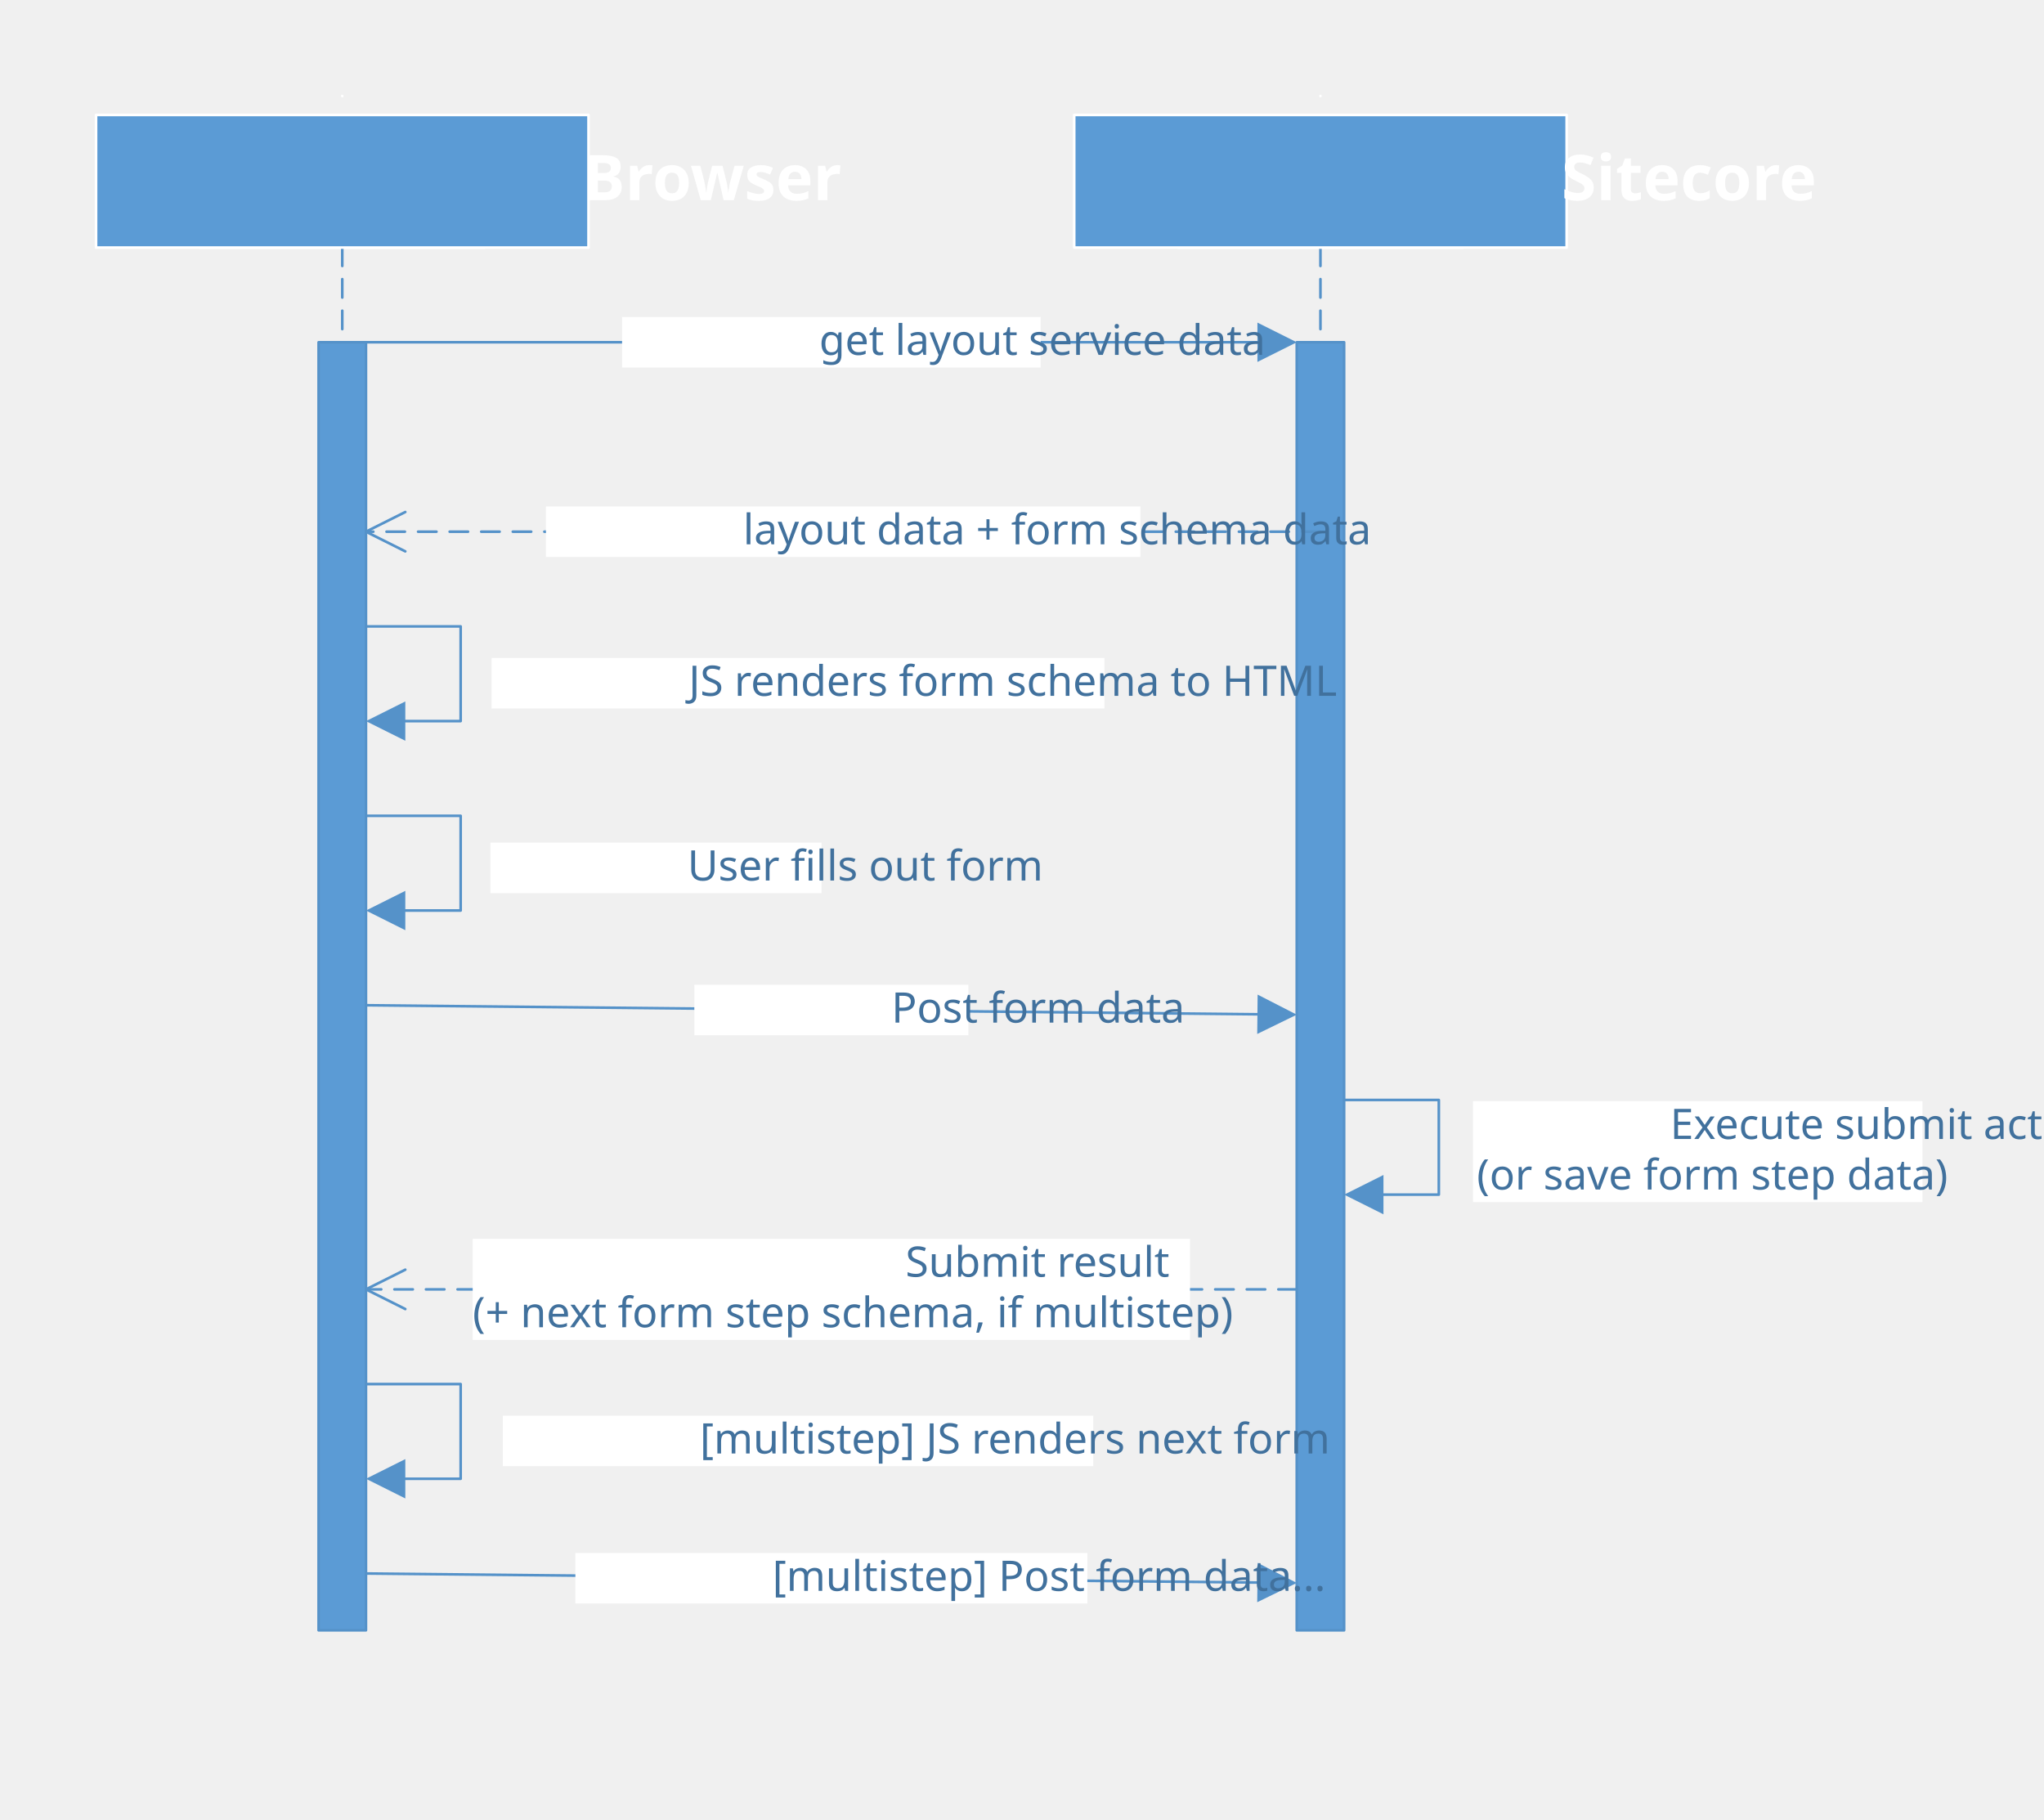
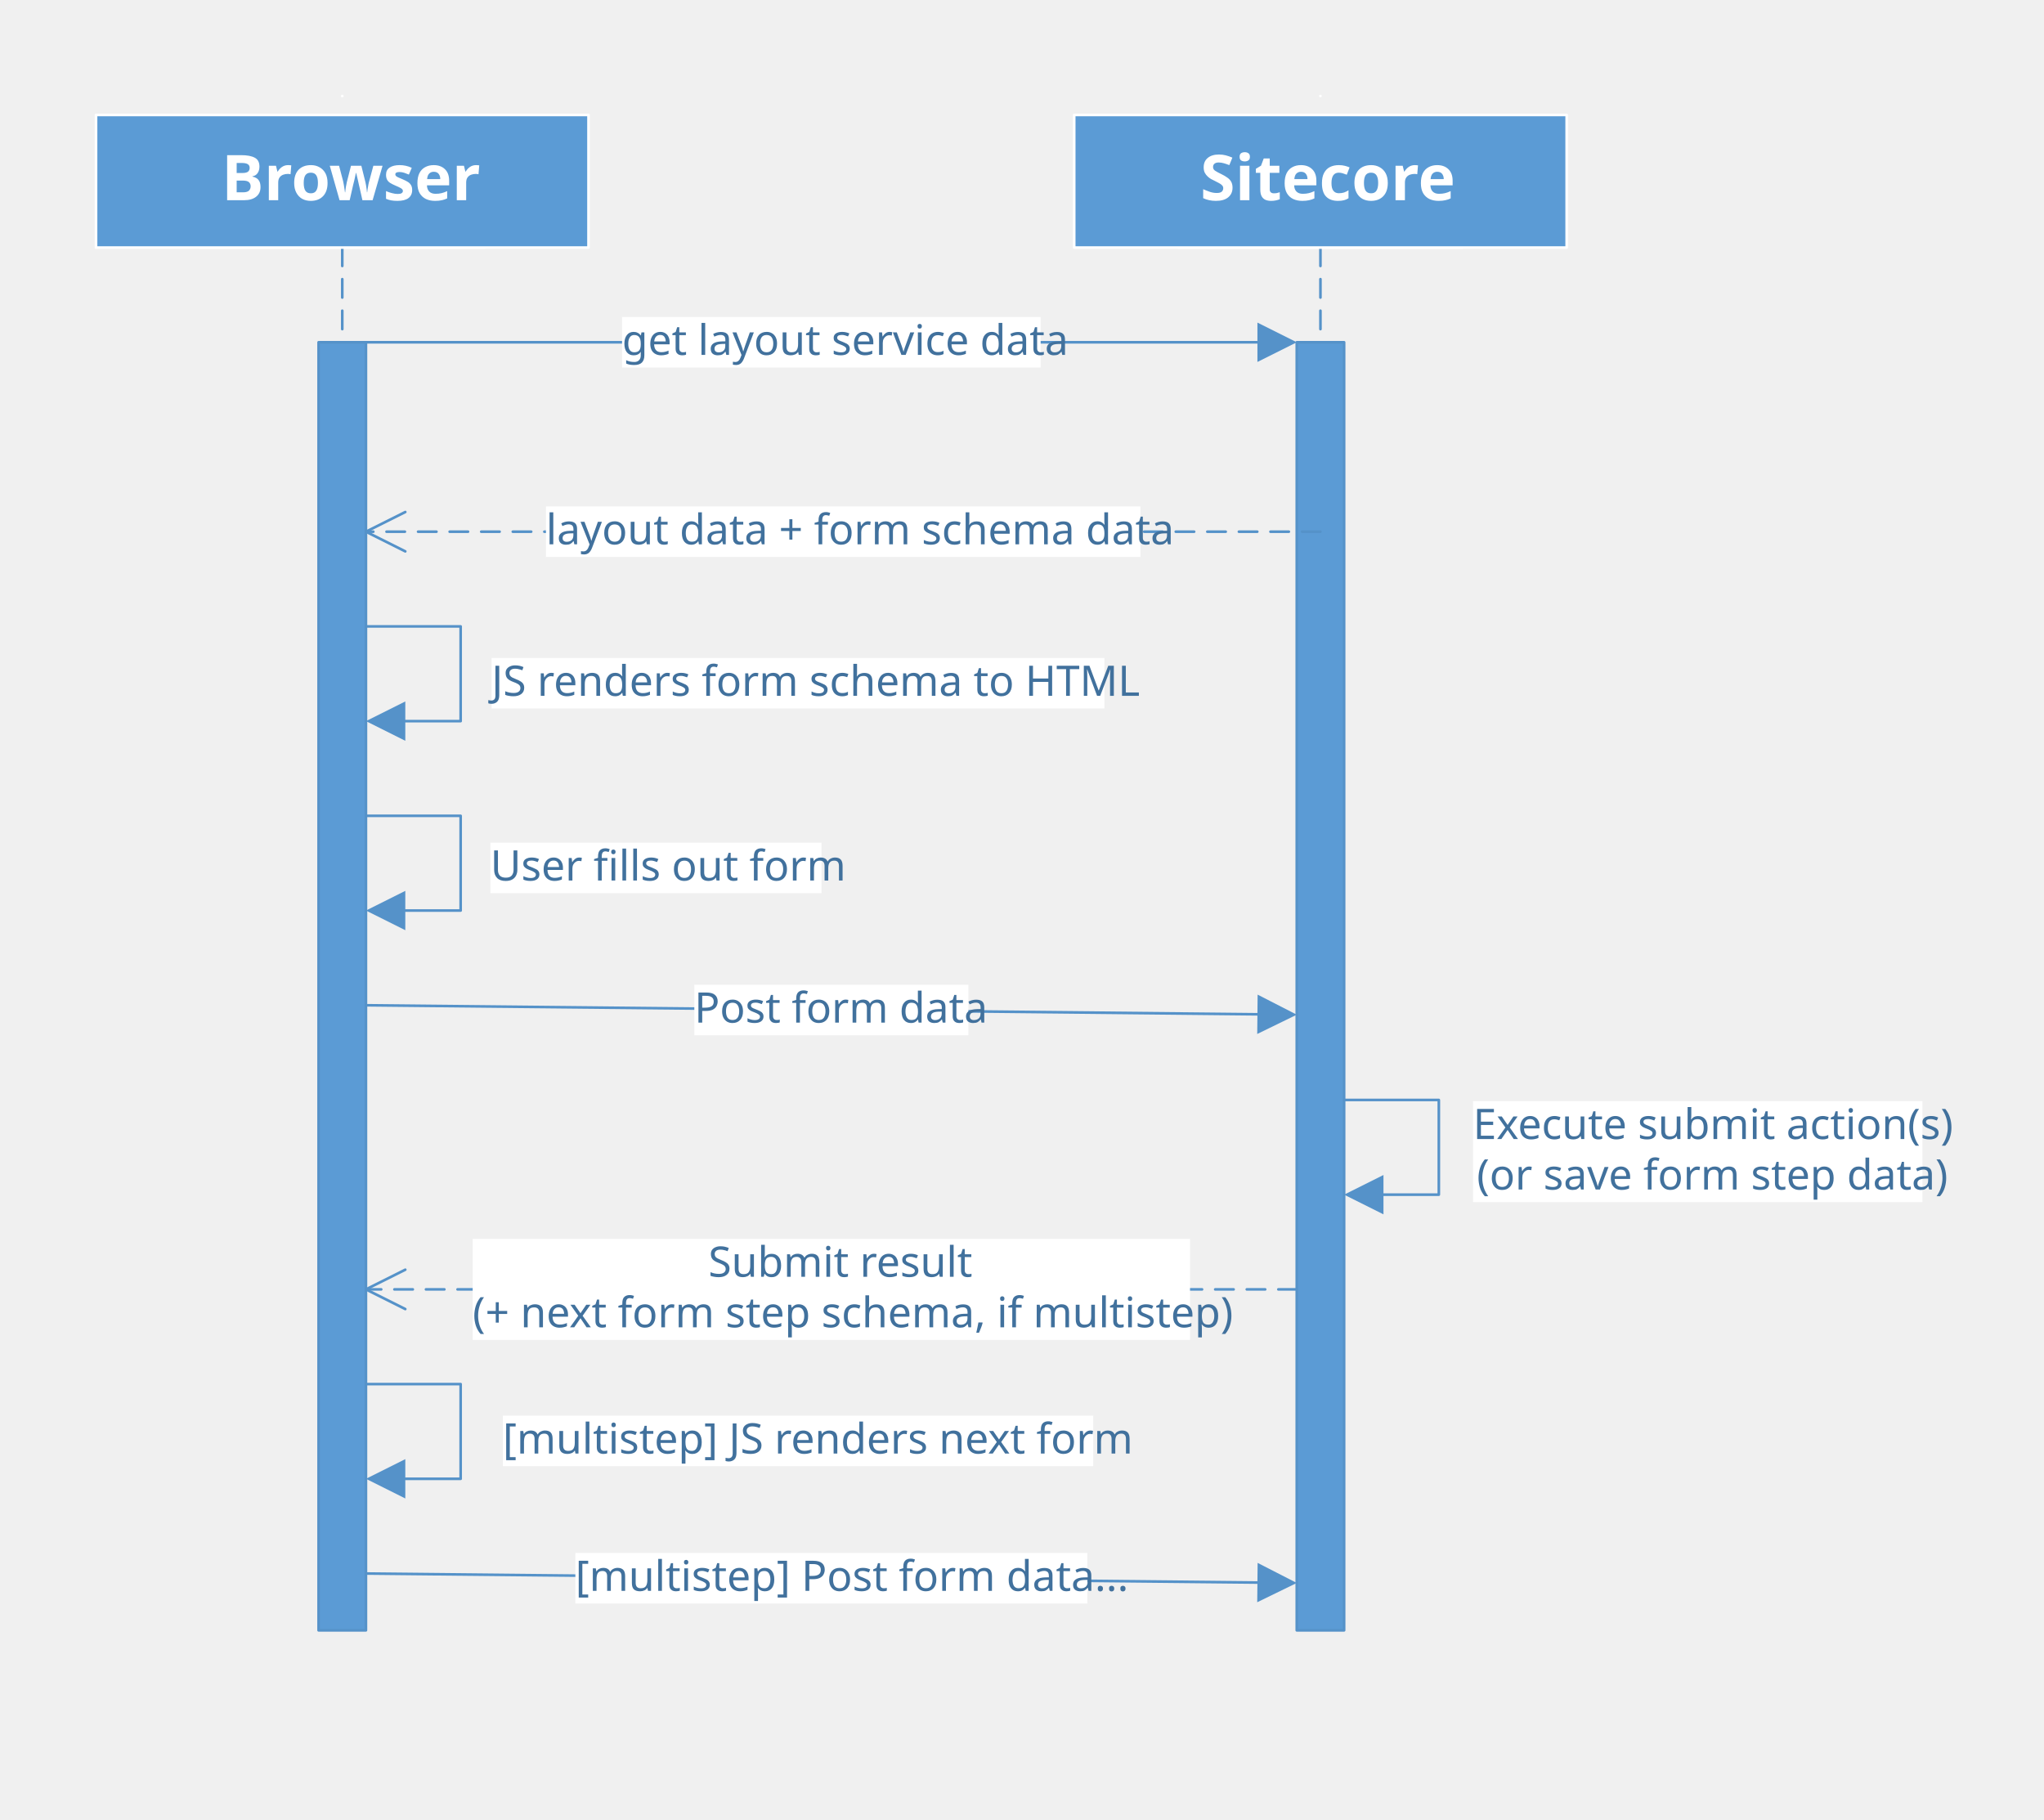
- <svg xmlns="http://www.w3.org/2000/svg" xmlns:ns1="http://schemas.microsoft.com/visio/2003/SVGExtensions/" xmlns:xlink="http://www.w3.org/1999/xlink" width="5.395in" height="4.803in" viewBox="0 0 388.472 345.85" xml:space="preserve" color-interpolation-filters="sRGB" class="st11">
-   <ns1:documentProperties ns1:langID="1033" ns1:viewMarkup="false">
-     <ns1:userDefs>
-       <ns1:ud ns1:nameU="msvNoAutoConnect" ns1:prompt="" ns1:val="VT0(1):26" />
-     </ns1:userDefs>
-   </ns1:documentProperties>
-   <style type="text/css">
- 	
- 		.st1 {fill:#5b9bd5;stroke:#ffffff;stroke-linecap:round;stroke-linejoin:round;stroke-width:0.5}
- 		.st2 {stroke:#5592c9;stroke-dasharray:3.5,2.5;stroke-linecap:round;stroke-linejoin:round;stroke-width:0.5}
- 		.st3 {fill:#ffffff;font-family:Segoe UI;font-size:1em;font-weight:bold}
- 		.st4 {fill:#5b9bd5;stroke:#5592c9;stroke-linecap:round;stroke-linejoin:round;stroke-width:0.5}
- 		.st5 {marker-end:url(#mrkr4-36);stroke:#5592c9;stroke-linecap:round;stroke-linejoin:round;stroke-width:0.5}
- 		.st6 {fill:#5592c9;fill-opacity:1;stroke:#5592c9;stroke-opacity:1;stroke-width:0.134}
- 		.st7 {fill:#ffffff;stroke:none;stroke-linecap:butt;stroke-width:7.2}
- 		.st8 {fill:#41719d;font-family:Segoe UI;font-size:0.667em}
- 		.st9 {marker-end:url(#mrkr3-44);stroke:#5592c9;stroke-dasharray:3.5,2.5;stroke-linecap:round;stroke-linejoin:round;stroke-width:0.5}
- 		.st10 {font-size:1em}
- 		.st11 {fill:none;fill-rule:evenodd;font-size:12px;overflow:visible;stroke-linecap:square;stroke-miterlimit:3}
- 	
- 	</style>
+ <svg xmlns="http://www.w3.org/2000/svg" xmlns:xlink="http://www.w3.org/1999/xlink" width="517.962" height="461.133" class="st11" color-interpolation-filters="sRGB" viewBox="0 0 388.472 345.85" xml:space="preserve">
+   <style type="text/css">.st1,.st2{stroke-linecap:round;stroke-linejoin:round;stroke-width:.5}.st1{fill:#5b9bd5;stroke:#fff}.st2{stroke:#5592c9;stroke-dasharray:3.5,2.5}.st3{fill:#fff;font-family:Segoe UI;font-size:1em;font-weight:700}.st4{fill:#5b9bd5;stroke-linecap:round;stroke-linejoin:round;stroke-width:.5}.st4,.st5,.st6{stroke:#5592c9}.st5{marker-end:url(#mrkr4-36);stroke-linecap:round;stroke-linejoin:round;stroke-width:.5}.st6{fill:#5592c9;fill-opacity:1;stroke-opacity:1;stroke-width:.134}.st7{fill:#fff;stroke:none;stroke-linecap:butt;stroke-width:7.2}.st8{fill:#41719d;font-family:Segoe UI;font-size:.667em}.st9{marker-end:url(#mrkr3-44);stroke:#5592c9;stroke-dasharray:3.5,2.5;stroke-linecap:round;stroke-linejoin:round;stroke-width:.5}.st10{font-size:1em}.st11{fill:none;fill-rule:evenodd;font-size:12px;overflow:visible;stroke-linecap:square;stroke-miterlimit:3}</style>
  <defs id="Markers">
    <g id="lend4">
-       <path d="M 2 1 L 0 0 L 2 -1 L 2 1 " style="stroke:none" />
+       <path d="M 2 1 L 0 0 L 2 -1 L 2 1" style="stroke:none" />
    </g>
-     <marker id="mrkr4-36" class="st6" ns1:arrowType="4" ns1:arrowSize="3" ns1:setback="14.96" refX="-14.96" orient="auto" markerUnits="strokeWidth" overflow="visible">
-       <use xlink:href="#lend4" transform="scale(-7.48,-7.48) " />
+     <marker id="mrkr4-36" class="st6" markerUnits="strokeWidth" orient="auto" overflow="visible" refX="-14.96">
+       <use transform="scale(-7.48,-7.48)" xlink:href="#lend4" />
    </marker>
    <g id="lend3">
-       <path d="M 2 1 L 0 0 L 2 -1 " style="stroke-linecap:round;stroke-linejoin:round;fill:none" />
+       <path d="M 2 1 L 0 0 L 2 -1" style="stroke-linecap:round;stroke-linejoin:round;fill:none" />
    </g>
-     <marker id="mrkr3-44" class="st6" ns1:arrowType="3" ns1:arrowSize="3" orient="auto" markerUnits="strokeWidth" overflow="visible">
-       <use xlink:href="#lend3" transform="scale(-7.48,-7.48) " />
+     <marker id="mrkr3-44" class="st6" markerUnits="strokeWidth" orient="auto" overflow="visible">
+       <use transform="scale(-7.48,-7.48)" xlink:href="#lend3" />
    </marker>
  </defs>
-   <g ns1:mID="0" ns1:index="1" ns1:groupContext="foregroundPage">
-     <ns1:userDefs>
-       <ns1:ud ns1:nameU="msvThemeOrder" ns1:val="VT0(0):26" />
-       <ns1:ud ns1:nameU="visNavType" ns1:val="VT0(1):26" />
-     </ns1:userDefs>
-     <ns1:pageProperties ns1:drawingScale="1" ns1:pageScale="1" ns1:drawingUnits="0" ns1:shadowOffsetX="9" ns1:shadowOffsetY="-9" />
-     <ns1:layer ns1:name="Connector" ns1:index="0" />
-     <g id="group46-1" transform="translate(18.25,-298.8)" ns1:mID="46" ns1:groupContext="group">
-       <ns1:userDefs>
-         <ns1:ud ns1:nameU="visVersion" ns1:prompt="" ns1:val="VT0(15):26" />
-         <ns1:ud ns1:nameU="ShowActor" ns1:prompt="" ns1:val="VT0(1):5" />
-         <ns1:ud ns1:nameU="ShowDestruction" ns1:prompt="" ns1:val="VT0(0):5" />
-         <ns1:ud ns1:nameU="ShowActor" ns1:prompt="" ns1:val="VT0(0):5" />
-         <ns1:ud ns1:nameU="visNavOrder" ns1:val="VT0(1000):26" />
-       </ns1:userDefs>
-       <g id="shape47-2" ns1:mID="47" ns1:groupContext="shape" transform="translate(19.8,5.68434E-14)">
-         <rect x="0" y="320.65" width="54" height="25.2" class="st1" />
+   <g>
+     <g id="group46-1" transform="translate(18.25,-298.8)">
+       <g id="shape47-2" transform="translate(19.8,5.68434E-14)">
+         <rect width="54" height="25.2" x="0" y="320.65" class="st1" />
      </g>
-       <g id="shape48-4" ns1:mID="48" ns1:groupContext="shape" transform="translate(37.8,-28.8)">
+       <g id="shape48-4" transform="translate(37.8,-28.8)">
        <path d="M9 345.85 a0 0 0 1 1 0 0 a0 0 0 1 1 0 0 Z" class="st1" />
      </g>
-       <g id="shape49-6" ns1:mID="49" ns1:groupContext="shape" transform="translate(31.2,280.8)">
- 				</g>
-       <g id="shape50-8" ns1:mID="50" ns1:groupContext="shape" transform="translate(392.65,345.85) rotate(90)">
+       <g id="shape49-6" transform="translate(31.2,280.8)" />
+       <g id="shape50-8" transform="translate(392.65,345.85) rotate(90)">
        <path d="M0 345.85 L262.8 345.85" class="st2" />
      </g>
-       <g id="shape46-11" ns1:mID="46" ns1:groupContext="groupContent">
-         <ns1:textBlock ns1:margins="rect(4,4,4,4)" />
-         <ns1:textRect cx="46.8" cy="333.25" width="93.6" height="25.2" />
-         <rect x="0" y="320.65" width="93.6" height="25.2" class="st1" />
-         <text x="23.84" y="336.85" class="st3" ns1:langID="1033">
-           <ns1:paragraph ns1:horizAlign="1" />
-           <ns1:tabList />Browser</text>
+       <g id="shape46-11">
+         <rect width="93.6" height="25.2" x="0" y="320.65" class="st1" />
+         <text x="23.84" y="336.85" class="st3">Browser</text>
      </g>
    </g>
-     <g id="group52-14" transform="translate(204.156,-298.8)" ns1:mID="52" ns1:groupContext="group">
-       <ns1:userDefs>
-         <ns1:ud ns1:nameU="visVersion" ns1:prompt="" ns1:val="VT0(15):26" />
-         <ns1:ud ns1:nameU="ShowActor" ns1:prompt="" ns1:val="VT0(0):5" />
-         <ns1:ud ns1:nameU="ShowDestruction" ns1:prompt="" ns1:val="VT0(0):5" />
-         <ns1:ud ns1:nameU="visNavOrder" ns1:val="VT0(2000):26" />
-       </ns1:userDefs>
-       <g id="shape53-15" ns1:mID="53" ns1:groupContext="shape" transform="translate(19.8,5.68434E-14)">
-         <rect x="0" y="320.65" width="54" height="25.2" class="st1" />
+     <g id="group52-14" transform="translate(204.156,-298.8)">
+       <g id="shape53-15" transform="translate(19.8,5.68434E-14)">
+         <rect width="54" height="25.2" x="0" y="320.65" class="st1" />
      </g>
-       <g id="shape54-17" ns1:mID="54" ns1:groupContext="shape" transform="translate(37.8,-28.8)">
+       <g id="shape54-17" transform="translate(37.8,-28.8)">
        <path d="M9 345.85 a0 0 0 1 1 0 0 a0 0 0 1 1 0 0 Z" class="st1" />
      </g>
-       <g id="shape55-19" ns1:mID="55" ns1:groupContext="shape" transform="translate(31.2,280.8)">
- 				</g>
-       <g id="shape56-21" ns1:mID="56" ns1:groupContext="shape" transform="translate(392.65,345.85) rotate(90)">
+       <g id="shape55-19" transform="translate(31.2,280.8)" />
+       <g id="shape56-21" transform="translate(392.65,345.85) rotate(90)">
        <path d="M0 345.85 L262.8 345.85" class="st2" />
      </g>
-       <g id="shape52-24" ns1:mID="52" ns1:groupContext="groupContent">
-         <ns1:textBlock ns1:margins="rect(4,4,4,4)" />
-         <ns1:textRect cx="46.8" cy="333.25" width="93.6" height="25.2" />
-         <rect x="0" y="320.65" width="93.6" height="25.2" class="st1" />
-         <text x="23.97" y="336.85" class="st3" ns1:langID="1033">
-           <ns1:paragraph ns1:horizAlign="1" />
-           <ns1:tabList />Sitecore</text>
+       <g id="shape52-24">
+         <rect width="93.6" height="25.2" x="0" y="320.65" class="st1" />
+         <text x="23.97" y="336.85" class="st3">Sitecore</text>
      </g>
    </g>
-     <g id="shape65-27" ns1:mID="65" ns1:groupContext="shape" transform="translate(-276.3,309.85) rotate(-90)">
-       <ns1:userDefs>
-         <ns1:ud ns1:nameU="visVersion" ns1:prompt="" ns1:val="VT0(15):26" />
-         <ns1:ud ns1:nameU="visNavOrder" ns1:val="VT0(1500):26" />
-       </ns1:userDefs>
-       <rect x="0" y="336.85" width="244.8" height="9" class="st4" />
+     <g id="shape65-27" transform="translate(-276.3,309.85) rotate(-90)">
+       <rect width="244.8" height="9" x="0" y="336.85" class="st4" />
    </g>
-     <g id="shape67-29" ns1:mID="67" ns1:groupContext="shape" transform="translate(-90.3937,309.85) rotate(-90)">
-       <ns1:userDefs>
-         <ns1:ud ns1:nameU="visVersion" ns1:prompt="" ns1:val="VT0(15):26" />
-         <ns1:ud ns1:nameU="visNavOrder" ns1:val="VT0(2500):26" />
-       </ns1:userDefs>
-       <rect x="0" y="336.85" width="244.8" height="9" class="st4" />
+     <g id="shape67-29" transform="translate(-90.3937,309.85) rotate(-90)">
+       <rect width="244.8" height="9" x="0" y="336.85" class="st4" />
    </g>
-     <g id="shape127-31" ns1:mID="127" ns1:groupContext="shape" ns1:layerMember="0" transform="translate(69.55,-271.8)">
-       <ns1:userDefs>
-         <ns1:ud ns1:nameU="IsReturn" ns1:prompt="" ns1:val="VT0(0):5" />
-         <ns1:ud ns1:nameU="IsAsync" ns1:prompt="" ns1:val="VT0(0):26" />
-         <ns1:ud ns1:nameU="IsSelfMessage" ns1:prompt="" ns1:val="VT0(0):5" />
-         <ns1:ud ns1:nameU="visVersion" ns1:prompt="" ns1:val="VT0(15):26" />
-         <ns1:ud ns1:nameU="IsAsync" ns1:prompt="" ns1:val="VT0(0):5" />
-         <ns1:ud ns1:nameU="visNavOrder" ns1:val="VT0(1832):26" />
-       </ns1:userDefs>
-       <ns1:textBlock ns1:margins="rect(4,4,4,4)" />
-       <ns1:textRect cx="88.453" cy="336.85" width="89.75" height="17.604" />
+     <g id="shape127-31" transform="translate(69.55,-271.8)">
      <path d="M0 336.85 L169.43 336.85" class="st5" />
-       <rect ns1:rectContext="textBkgnd" x="48.676" y="332.05" width="79.554" height="9.6" class="st7" />
-       <text x="48.68" y="339.25" class="st8" ns1:langID="1033">
-         <ns1:paragraph ns1:horizAlign="1" />
-         <ns1:tabList />get layout service data</text>
+       <rect width="79.554" height="9.6" x="48.676" y="332.05" class="st7" />
+       <text x="48.68" y="339.25" class="st8">get layout service data</text>
    </g>
-     <g id="shape129-39" ns1:mID="129" ns1:groupContext="shape" ns1:layerMember="0" transform="translate(250.956,-235.8)">
-       <ns1:userDefs>
-         <ns1:ud ns1:nameU="IsReturn" ns1:prompt="" ns1:val="VT0(1):5" />
-         <ns1:ud ns1:nameU="IsAsync" ns1:prompt="" ns1:val="VT0(0):26" />
-         <ns1:ud ns1:nameU="IsSelfMessage" ns1:prompt="" ns1:val="VT0(0):5" />
-         <ns1:ud ns1:nameU="visVersion" ns1:prompt="" ns1:val="VT0(15):26" />
-         <ns1:ud ns1:nameU="visNavOrder" ns1:val="VT0(1916):26" />
-       </ns1:userDefs>
-       <ns1:textBlock ns1:margins="rect(4,4,4,4)" />
-       <ns1:textRect cx="-90.703" cy="336.85" width="123.18" height="17.604" />
+     <g id="shape129-39" transform="translate(250.956,-235.8)">
      <path d="M0 336.85 L-181.41 336.85" class="st9" />
-       <rect ns1:rectContext="textBkgnd" x="-147.195" y="332.05" width="112.983" height="9.6" class="st7" />
-       <text x="-147.19" y="339.25" class="st8" ns1:langID="1033">
-         <ns1:paragraph ns1:horizAlign="1" />
-         <ns1:tabList />layout data + form schema data</text>
+       <rect width="112.983" height="9.6" x="-147.195" y="332.05" class="st7" />
+       <text x="-147.19" y="339.25" class="st8">layout data + form schema data</text>
    </g>
-     <g id="shape130-47" ns1:mID="130" ns1:groupContext="shape" ns1:layerMember="0" transform="translate(60.55,-190.8)">
-       <ns1:userDefs>
-         <ns1:ud ns1:nameU="IsReturn" ns1:prompt="" ns1:val="VT0(0):5" />
-         <ns1:ud ns1:nameU="IsAsync" ns1:prompt="" ns1:val="VT0(0):26" />
-         <ns1:ud ns1:nameU="IsSelfMessage" ns1:prompt="" ns1:val="VT0(1):5" />
-         <ns1:ud ns1:nameU="visVersion" ns1:prompt="" ns1:val="VT0(15):26" />
-         <ns1:ud ns1:nameU="visNavOrder" ns1:val="VT0(14000):26" />
-       </ns1:userDefs>
-       <ns1:textBlock ns1:margins="rect(4,4,4,4)" />
-       <ns1:textRect cx="64.116" cy="355.75" width="73.13" height="17.604" />
+     <g id="shape130-47" transform="translate(60.55,-190.8)">
      <path d="M9 345.85 L27 345.85 L27 363.85 L16.48 363.85" class="st5" />
-       <rect ns1:rectContext="textBkgnd" x="32.651" y="350.95" width="62.929" height="9.6" class="st7" />
-       <text x="32.65" y="358.15" class="st8" ns1:langID="1033">
-         <ns1:paragraph ns1:horizAlign="1" />
-         <ns1:tabList />User fills out form</text>
+       <rect width="62.929" height="9.6" x="32.651" y="350.95" class="st7" />
+       <text x="32.65" y="358.15" class="st8">User fills out form</text>
    </g>
-     <g id="shape131-54" ns1:mID="131" ns1:groupContext="shape" ns1:layerMember="0" transform="translate(69.55,-162.9)">
-       <ns1:userDefs>
-         <ns1:ud ns1:nameU="IsReturn" ns1:prompt="" ns1:val="VT0(0):5" />
-         <ns1:ud ns1:nameU="IsAsync" ns1:prompt="" ns1:val="VT0(0):26" />
-         <ns1:ud ns1:nameU="IsSelfMessage" ns1:prompt="" ns1:val="VT0(0):5" />
-         <ns1:ud ns1:nameU="visVersion" ns1:prompt="" ns1:val="VT0(15):26" />
-         <ns1:ud ns1:nameU="visNavOrder" ns1:val="VT0(15000):26" />
-       </ns1:userDefs>
-       <ns1:textBlock ns1:margins="rect(4,4,4,4)" />
-       <ns1:textRect cx="88.453" cy="354.85" width="62.28" height="17.604" />
+     <g id="shape131-54" transform="translate(69.55,-162.9)">
      <path d="M0 353.95 L169.43 355.67" class="st5" />
-       <rect ns1:rectContext="textBkgnd" x="62.412" y="350.05" width="52.082" height="9.6" class="st7" />
-       <text x="62.41" y="357.25" class="st8" ns1:langID="1033">
-         <ns1:paragraph ns1:horizAlign="1" />
-         <ns1:tabList />Post form data</text>
+       <rect width="52.082" height="9.6" x="62.412" y="350.05" class="st7" />
+       <text x="62.41" y="357.25" class="st8">Post form data</text>
    </g>
-     <g id="shape132-61" ns1:mID="132" ns1:groupContext="shape" ns1:layerMember="0" transform="translate(246.456,-136.8)">
-       <ns1:userDefs>
-         <ns1:ud ns1:nameU="IsReturn" ns1:prompt="" ns1:val="VT0(0):5" />
-         <ns1:ud ns1:nameU="IsAsync" ns1:prompt="" ns1:val="VT0(0):26" />
-         <ns1:ud ns1:nameU="IsSelfMessage" ns1:prompt="" ns1:val="VT0(1):5" />
-         <ns1:ud ns1:nameU="visVersion" ns1:prompt="" ns1:val="VT0(15):26" />
-         <ns1:ud ns1:nameU="visNavOrder" ns1:val="VT0(16000):26" />
-       </ns1:userDefs>
-       <ns1:textBlock ns1:margins="rect(4,4,4,4)" />
-       <ns1:textRect cx="76.21" cy="355.668" width="95.62" height="27.203" />
+     <g id="shape132-61" transform="translate(246.456,-136.8)">
      <path d="M9 345.85 L27 345.85 L27 363.85 L16.48 363.85" class="st5" />
-       <rect ns1:rectContext="textBkgnd" x="33.501" y="346.068" width="85.417" height="19.2" class="st7" />
-       <text x="33.5" y="353.27" class="st8" ns1:langID="1033">
-         <ns1:paragraph ns1:horizAlign="1" />
-         <ns1:tabList />Execute submit action(s)<ns1:newlineChar />
-         <tspan x="34.23" dy="1.2em" class="st10">(or save form step data)</tspan>
+       <rect width="85.417" height="19.2" x="33.501" y="346.068" class="st7" />
+       <text x="33.5" y="353.27" class="st8">Execute submit action(s)<tspan x="34.23" class="st10" dy="1.2em">(or save form step data)</tspan>
      </text>
    </g>
-     <g id="shape133-69" ns1:mID="133" ns1:groupContext="shape" ns1:layerMember="0" transform="translate(246.456,-109.8)">
-       <ns1:userDefs>
-         <ns1:ud ns1:nameU="IsReturn" ns1:prompt="" ns1:val="VT0(1):5" />
-         <ns1:ud ns1:nameU="IsAsync" ns1:prompt="" ns1:val="VT0(0):26" />
-         <ns1:ud ns1:nameU="IsSelfMessage" ns1:prompt="" ns1:val="VT0(0):5" />
-         <ns1:ud ns1:nameU="visVersion" ns1:prompt="" ns1:val="VT0(15):26" />
-         <ns1:ud ns1:nameU="visNavOrder" ns1:val="VT0(17000):26" />
-       </ns1:userDefs>
-       <ns1:textBlock ns1:margins="rect(4,4,4,4)" />
-       <ns1:textRect cx="-88.453" cy="354.85" width="146.53" height="27.203" />
+     <g id="shape133-69" transform="translate(246.456,-109.8)">
      <path d="M0 354.85 L-176.91 354.85" class="st9" />
-       <rect ns1:rectContext="textBkgnd" x="-156.618" y="345.25" width="136.331" height="19.2" class="st7" />
-       <text x="-111.83" y="352.45" class="st8" ns1:langID="1033">
-         <ns1:paragraph ns1:horizAlign="1" />
-         <ns1:tabList />Submit result<ns1:newlineChar />
-         <tspan x="-156.62" dy="1.2em" class="st10">(+ next form step schema, if multistep)</tspan>
+       <rect width="136.331" height="19.2" x="-156.618" y="345.25" class="st7" />
+       <text x="-111.83" y="352.45" class="st8">Submit result<tspan x="-156.62" class="st10" dy="1.2em">(+ next form step schema, if multistep)</tspan>
      </text>
    </g>
-     <g id="shape137-77" ns1:mID="137" ns1:groupContext="shape" ns1:layerMember="0" transform="translate(60.55,-226.8)">
-       <ns1:userDefs>
-         <ns1:ud ns1:nameU="IsReturn" ns1:prompt="" ns1:val="VT0(0):5" />
-         <ns1:ud ns1:nameU="IsAsync" ns1:prompt="" ns1:val="VT0(0):26" />
-         <ns1:ud ns1:nameU="IsSelfMessage" ns1:prompt="" ns1:val="VT0(1):5" />
-         <ns1:ud ns1:nameU="visVersion" ns1:prompt="" ns1:val="VT0(15):26" />
-         <ns1:ud ns1:nameU="visNavOrder" ns1:val="VT0(18000):26" />
-       </ns1:userDefs>
-       <ns1:textBlock ns1:margins="rect(4,4,4,4)" />
-       <ns1:textRect cx="91.116" cy="356.65" width="126.67" height="17.604" />
+     <g id="shape137-77" transform="translate(60.55,-226.8)">
      <path d="M9 345.85 L27 345.85 L27 363.85 L16.48 363.85" class="st5" />
-       <rect ns1:rectContext="textBkgnd" x="32.882" y="351.85" width="116.468" height="9.6" class="st7" />
-       <text x="32.88" y="359.05" class="st8" ns1:langID="1033">
-         <ns1:paragraph ns1:horizAlign="1" />
-         <ns1:tabList />JS renders form schema to HTML</text>
+       <rect width="116.468" height="9.6" x="32.882" y="351.85" class="st7" />
+       <text x="32.88" y="359.05" class="st8">JS renders form schema to HTML</text>
    </g>
-     <g id="shape138-84" ns1:mID="138" ns1:groupContext="shape" ns1:layerMember="0" transform="translate(60.55,-82.8)">
-       <ns1:userDefs>
-         <ns1:ud ns1:nameU="IsReturn" ns1:prompt="" ns1:val="VT0(0):5" />
-         <ns1:ud ns1:nameU="IsAsync" ns1:prompt="" ns1:val="VT0(0):26" />
-         <ns1:ud ns1:nameU="IsSelfMessage" ns1:prompt="" ns1:val="VT0(1):5" />
-         <ns1:ud ns1:nameU="visVersion" ns1:prompt="" ns1:val="VT0(15):26" />
-         <ns1:ud ns1:nameU="visNavOrder" ns1:val="VT0(19000):26" />
-       </ns1:userDefs>
-       <ns1:textBlock ns1:margins="rect(4,4,4,4)" />
-       <ns1:textRect cx="91.116" cy="356.65" width="122.41" height="17.604" />
+     <g id="shape138-84" transform="translate(60.55,-82.8)">
      <path d="M9 345.85 L27 345.85 L27 363.85 L16.48 363.85" class="st5" />
-       <rect ns1:rectContext="textBkgnd" x="35.009" y="351.85" width="112.214" height="9.6" class="st7" />
-       <text x="35.01" y="359.05" class="st8" ns1:langID="1033">
-         <ns1:paragraph ns1:horizAlign="1" />
-         <ns1:tabList />[multistep] JS renders next form</text>
+       <rect width="112.214" height="9.6" x="35.009" y="351.85" class="st7" />
+       <text x="35.01" y="359.05" class="st8">[multistep] JS renders next form</text>
    </g>
-     <g id="shape139-91" ns1:mID="139" ns1:groupContext="shape" ns1:layerMember="0" transform="translate(69.55,-54.9)">
-       <ns1:userDefs>
-         <ns1:ud ns1:nameU="IsReturn" ns1:prompt="" ns1:val="VT0(0):5" />
-         <ns1:ud ns1:nameU="IsAsync" ns1:prompt="" ns1:val="VT0(0):26" />
-         <ns1:ud ns1:nameU="IsSelfMessage" ns1:prompt="" ns1:val="VT0(0):5" />
-         <ns1:ud ns1:nameU="visVersion" ns1:prompt="" ns1:val="VT0(15):26" />
-         <ns1:ud ns1:nameU="visNavOrder" ns1:val="VT0(20000):26" />
-       </ns1:userDefs>
-       <ns1:textBlock ns1:margins="rect(4,4,4,4)" />
-       <ns1:textRect cx="88.453" cy="354.85" width="107.5" height="17.604" />
+     <g id="shape139-91" transform="translate(69.55,-54.9)">
      <path d="M0 353.95 L169.43 355.67" class="st5" />
-       <rect ns1:rectContext="textBkgnd" x="39.803" y="350.05" width="97.3" height="9.6" class="st7" />
-       <text x="39.8" y="357.25" class="st8" ns1:langID="1033">
-         <ns1:paragraph ns1:horizAlign="1" />
-         <ns1:tabList />[multistep] Post form data...</text>
+       <rect width="97.3" height="9.6" x="39.803" y="350.05" class="st7" />
+       <text x="39.8" y="357.25" class="st8">[multistep] Post form data...</text>
    </g>
  </g>
</svg>
